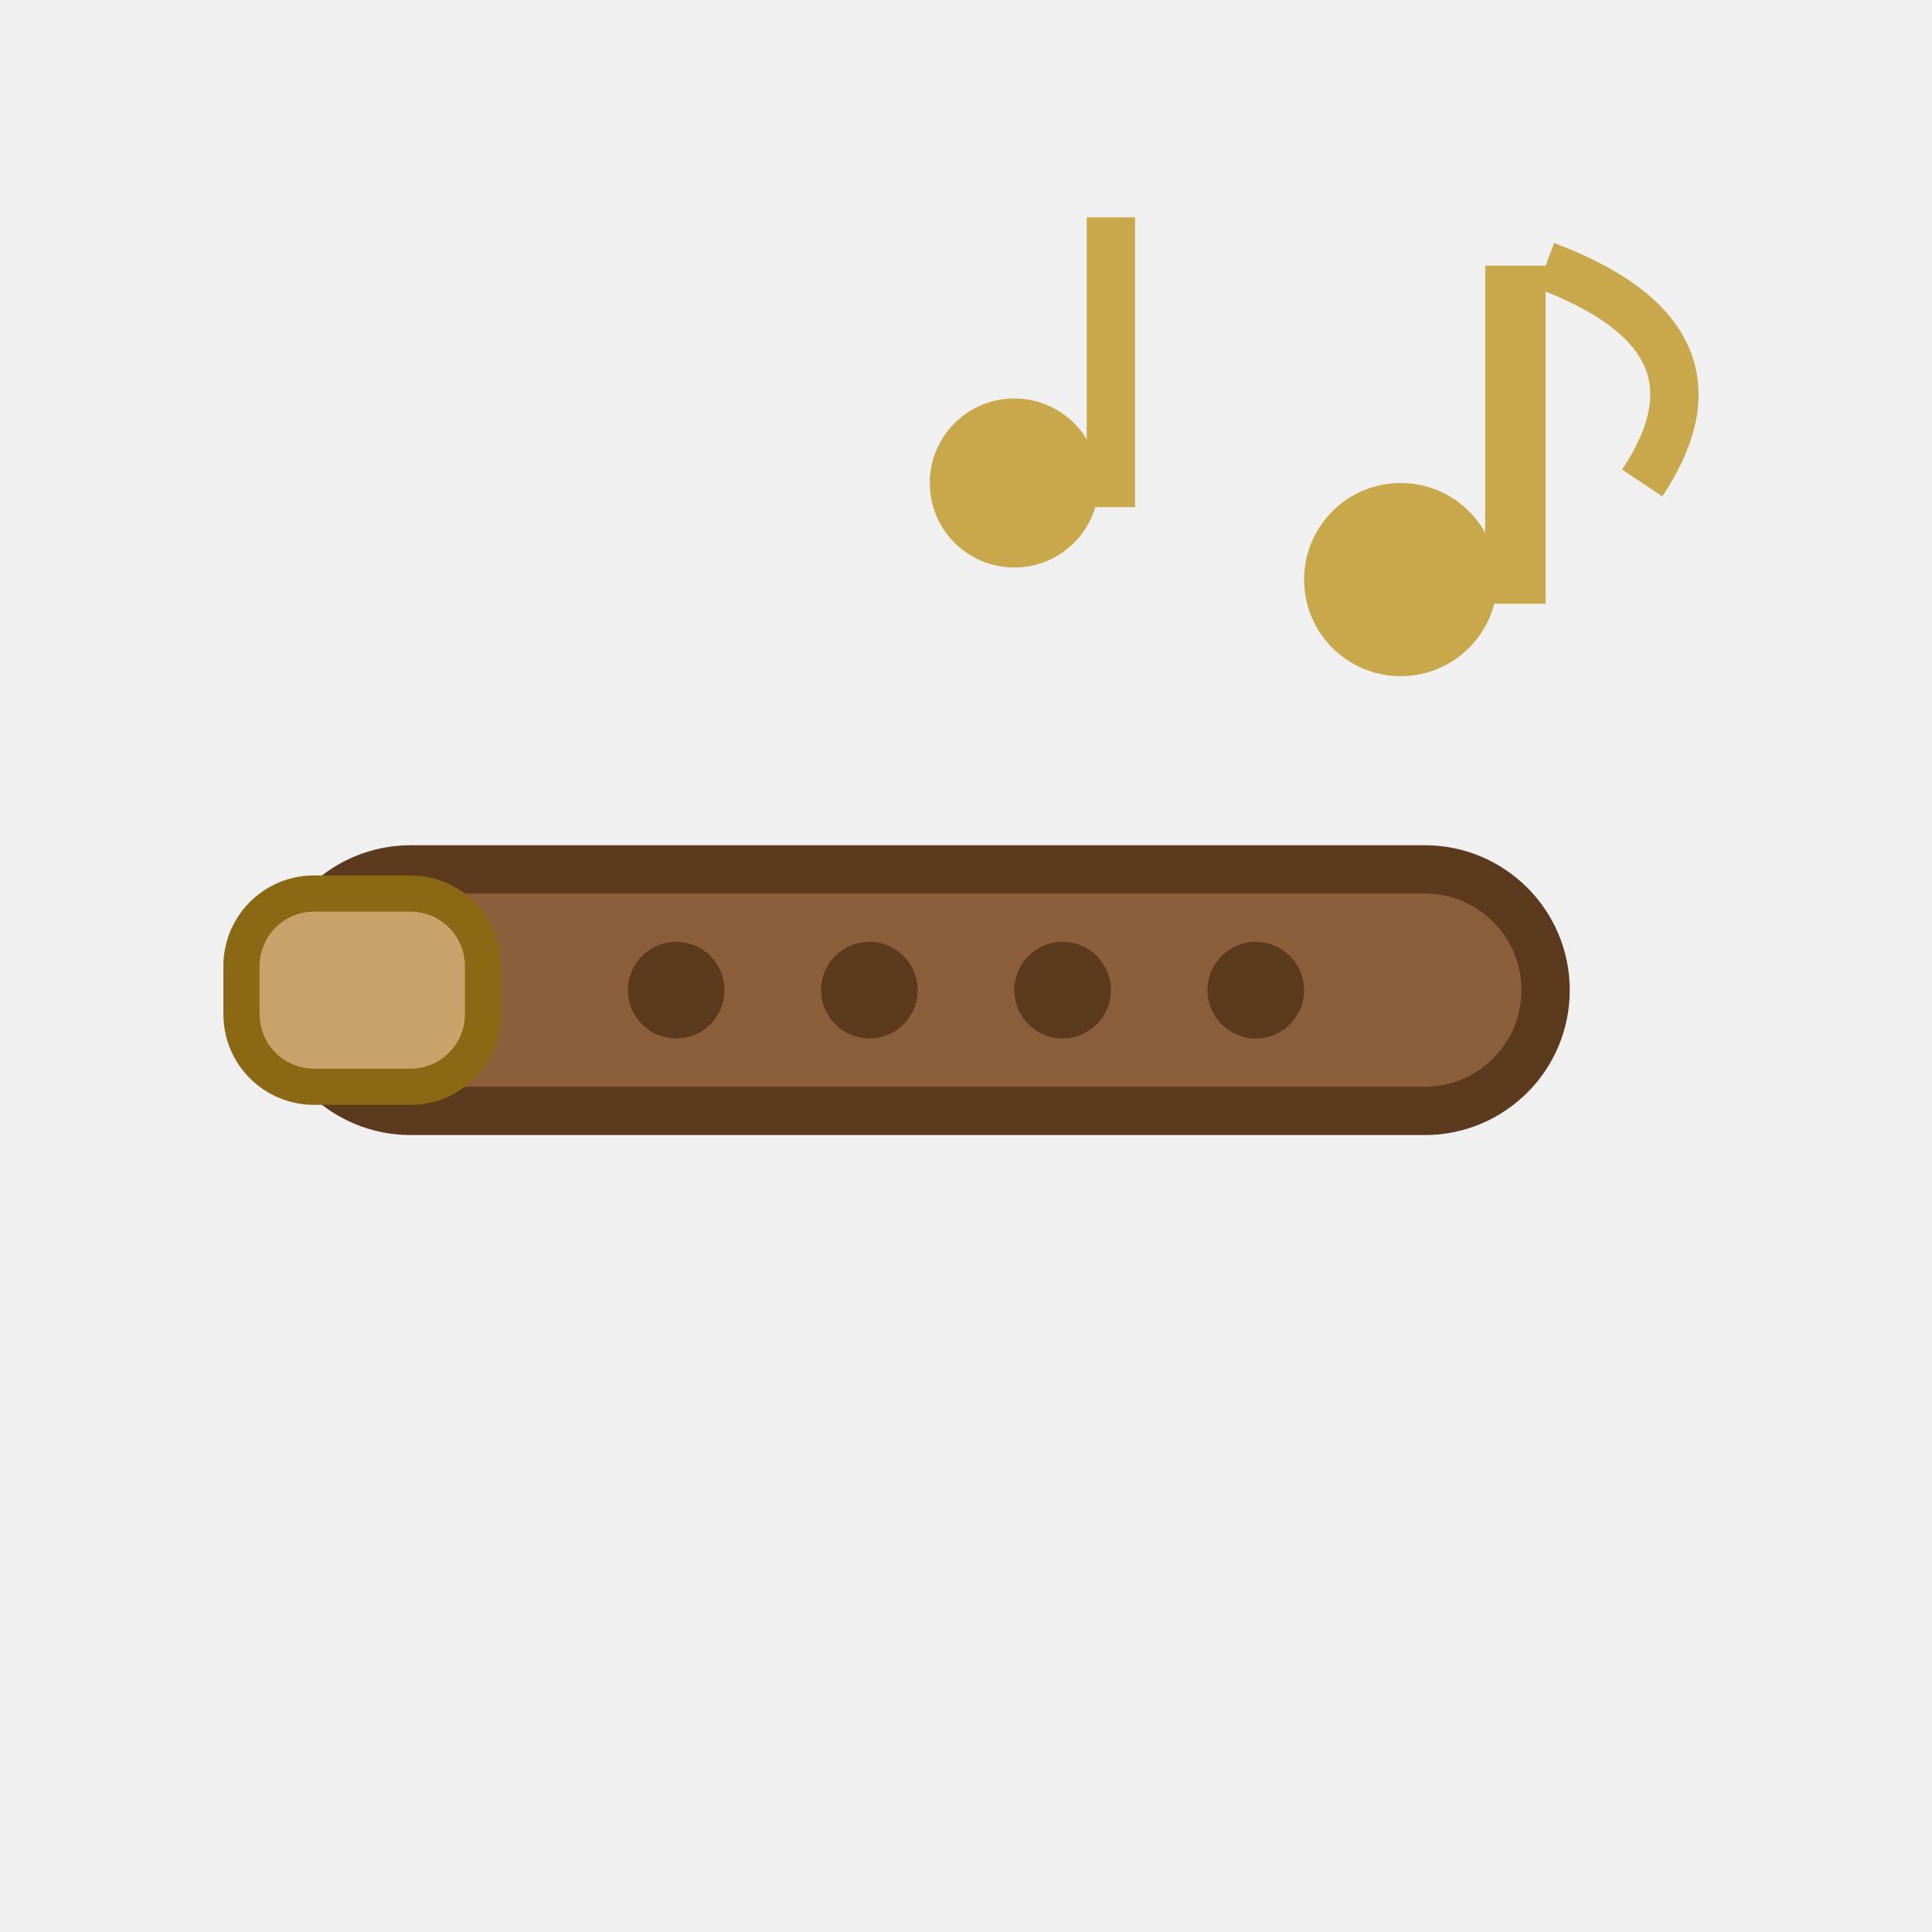
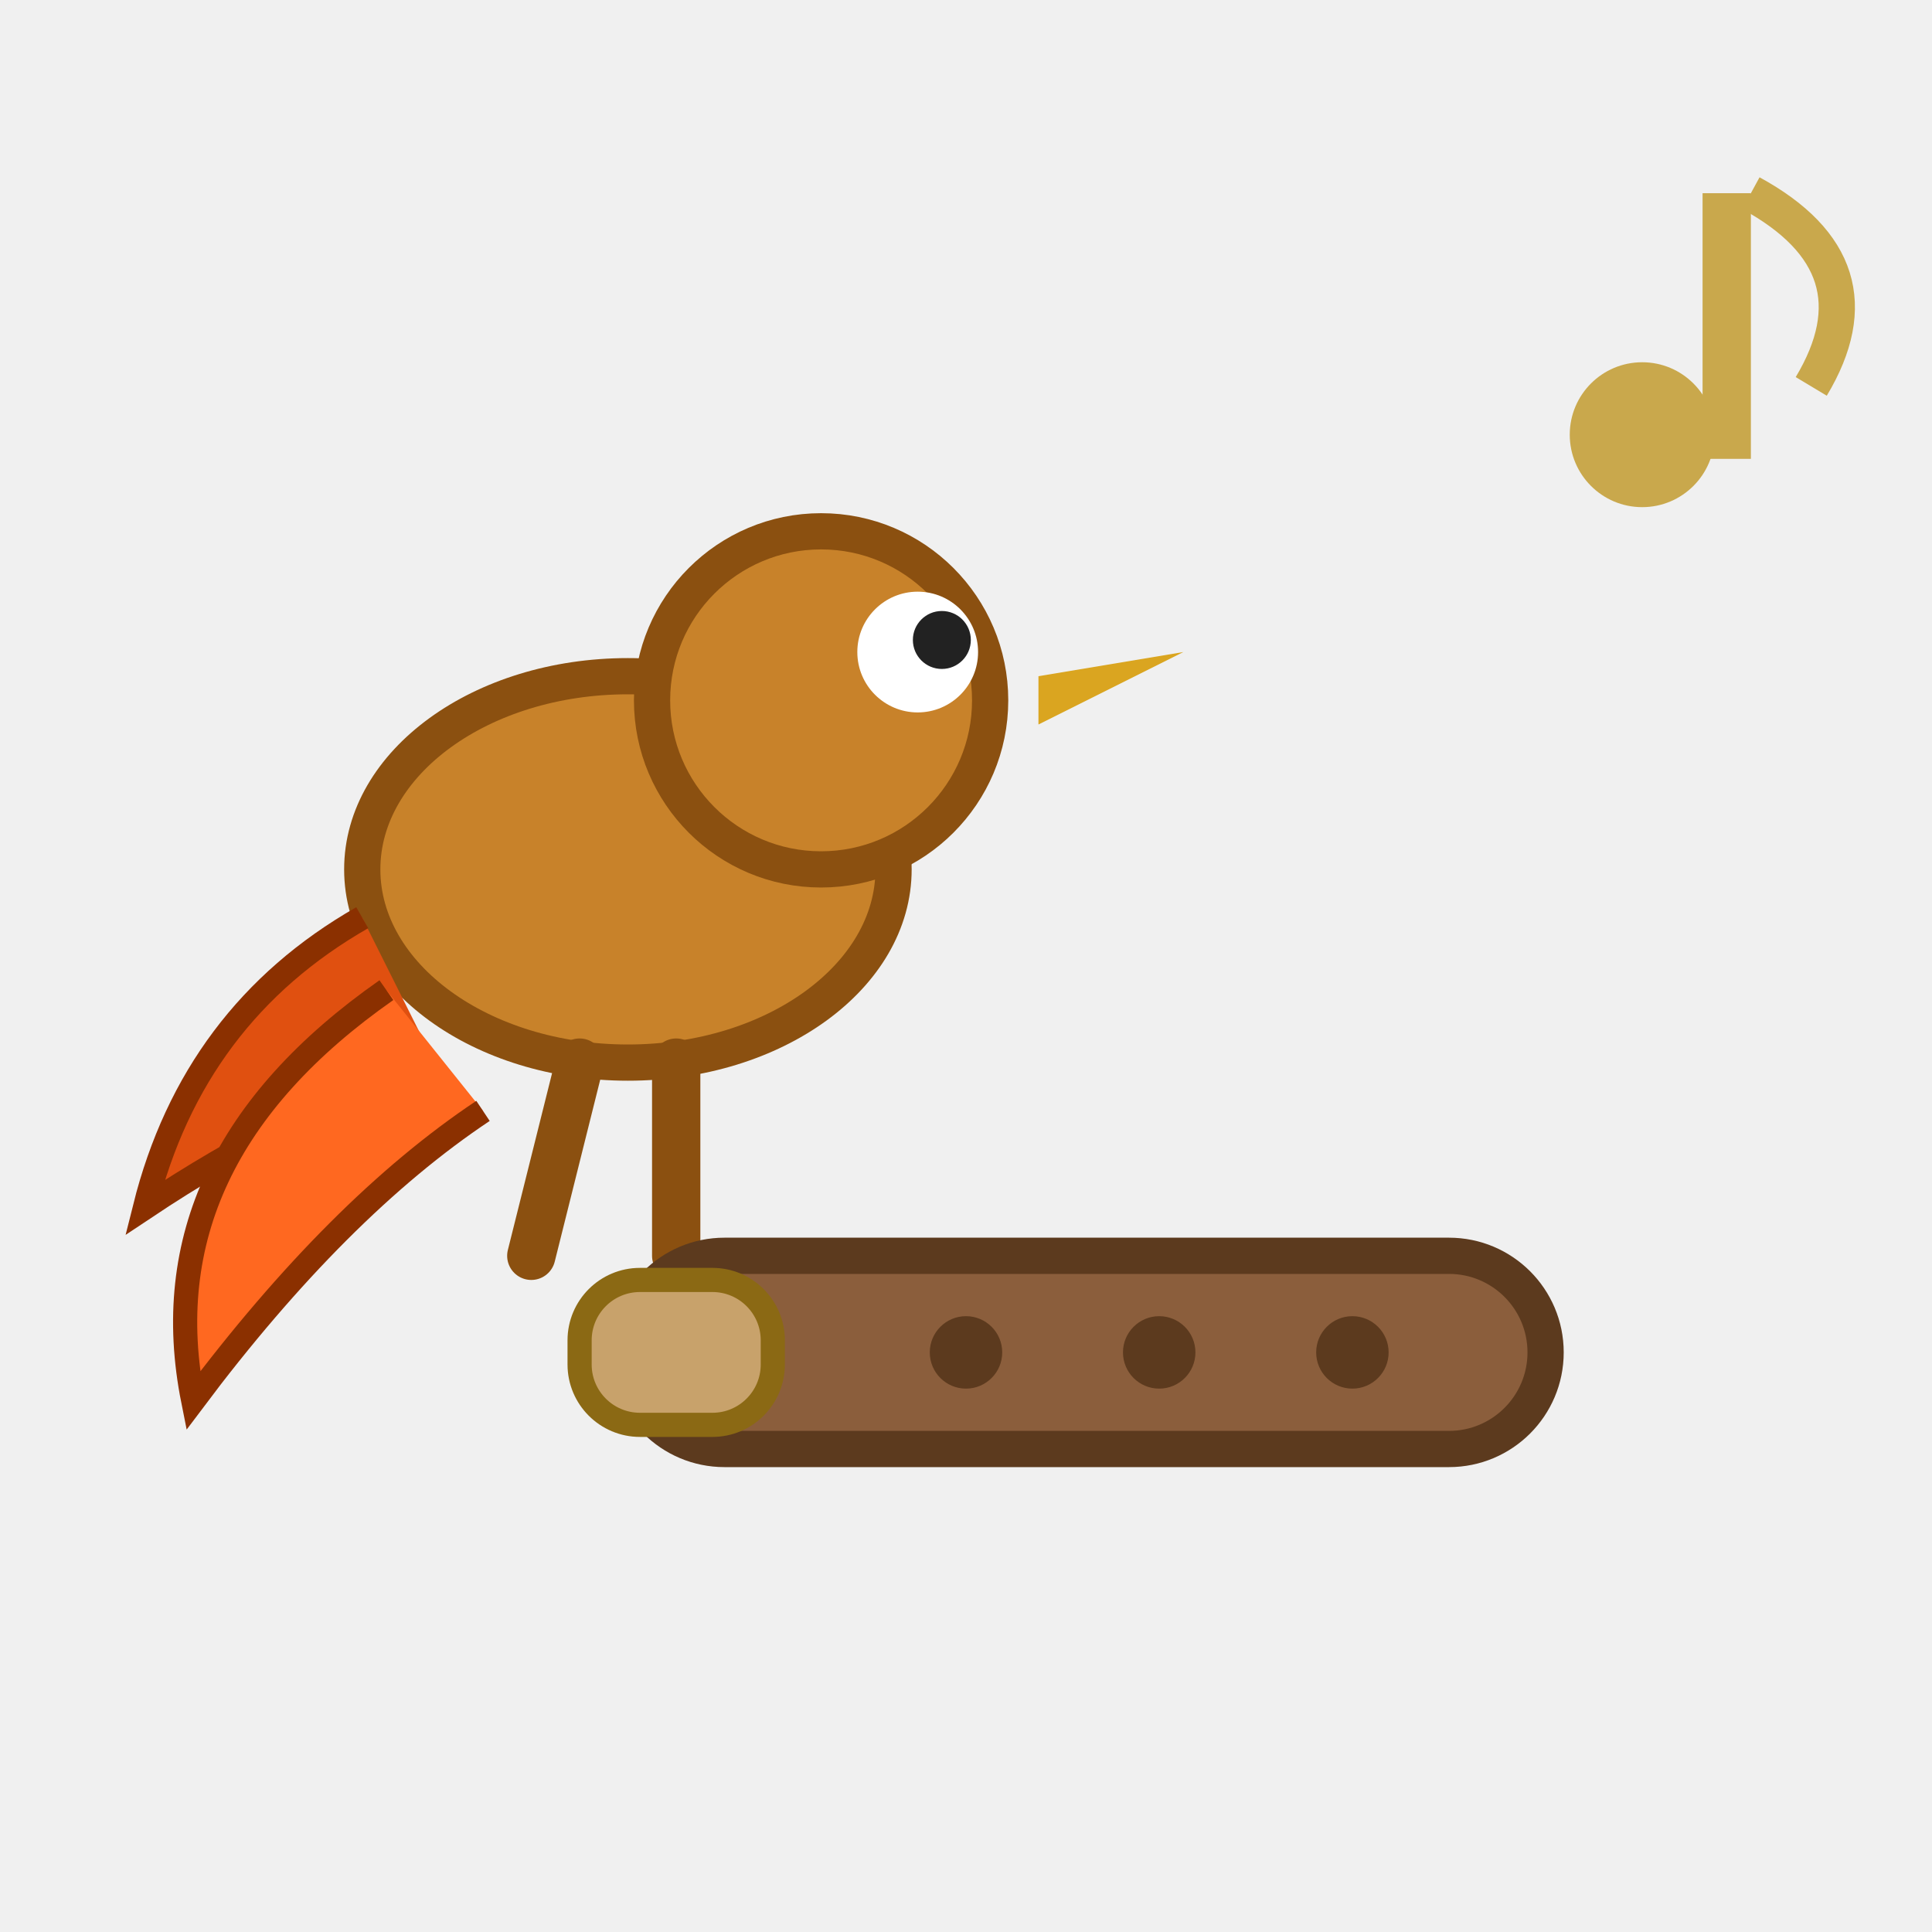
<svg xmlns="http://www.w3.org/2000/svg" viewBox="0 0 80 80">
-   <rect x="12" y="36" width="52" height="10" rx="5" fill="#8B5E3C" stroke="#5C3A1E" stroke-width="2" />
-   <rect x="10" y="37" width="10" height="8" rx="3" fill="#C8A26B" stroke="#8B6914" stroke-width="1.5" />
-   <circle cx="28" cy="41" r="2" fill="#5C3A1E" />
-   <circle cx="36" cy="41" r="2" fill="#5C3A1E" />
-   <circle cx="44" cy="41" r="2" fill="#5C3A1E" />
-   <circle cx="52" cy="41" r="2" fill="#5C3A1E" />
-   <circle cx="58" cy="24" r="4" fill="#C9A84C" />
-   <rect x="61.5" y="11" width="2.5" height="14" fill="#C9A84C" />
-   <path d="M64 11 Q72 14 68 20" stroke="#C9A84C" stroke-width="2" fill="none" />
-   <circle cx="42" cy="20" r="3.5" fill="#C9A84C" />
-   <rect x="45" y="9" width="2" height="12" fill="#C9A84C" />
+   <ellipse cx="26" cy="36" rx="11" ry="8" fill="#C8822A" stroke="#8B5010" stroke-width="1.5" />
+   <circle cx="34" cy="29" r="7" fill="#C8822A" stroke="#8B5010" stroke-width="1.5" />
+   <circle cx="38" cy="27" r="2.5" fill="#fff" />
+   <circle cx="39" cy="26.5" r="1.2" fill="#222" />
+   <polygon points="43,28 49,27 43,30" fill="#DAA520" />
+   <path d="M15 38 Q8 42 6 50 Q12 46 18 44" fill="#E05010" stroke="#8B3000" stroke-width="1" />
+   <path d="M16 41 Q6 48 8 58 Q14 50 20 46" fill="#FF6820" stroke="#8B3000" stroke-width="1" />
+   <line x1="24" y1="44" x2="22" y2="52" stroke="#8B5010" stroke-width="2" stroke-linecap="round" />
+   <line x1="28" y1="44" x2="28" y2="52" stroke="#8B5010" stroke-width="2" stroke-linecap="round" />
+   <rect x="26" y="52" width="38" height="8" rx="4" fill="#8B5E3C" stroke="#5C3A1E" stroke-width="1.5" />
+   <rect x="24" y="53" width="8" height="6" rx="2.5" fill="#C8A26B" stroke="#8B6914" stroke-width="1" />
+   <circle cx="40" cy="56" r="1.5" fill="#5C3A1E" />
+   <circle cx="48" cy="56" r="1.5" fill="#5C3A1E" />
+   <circle cx="56" cy="56" r="1.5" fill="#5C3A1E" />
+   <circle cx="68" cy="18" r="3" fill="#C9A84C" />
+   <rect x="70.5" y="8" width="2" height="11" fill="#C9A84C" />
+   <path d="M72.5 8 Q78 11 75 16" stroke="#C9A84C" stroke-width="1.5" fill="none" />
</svg>
